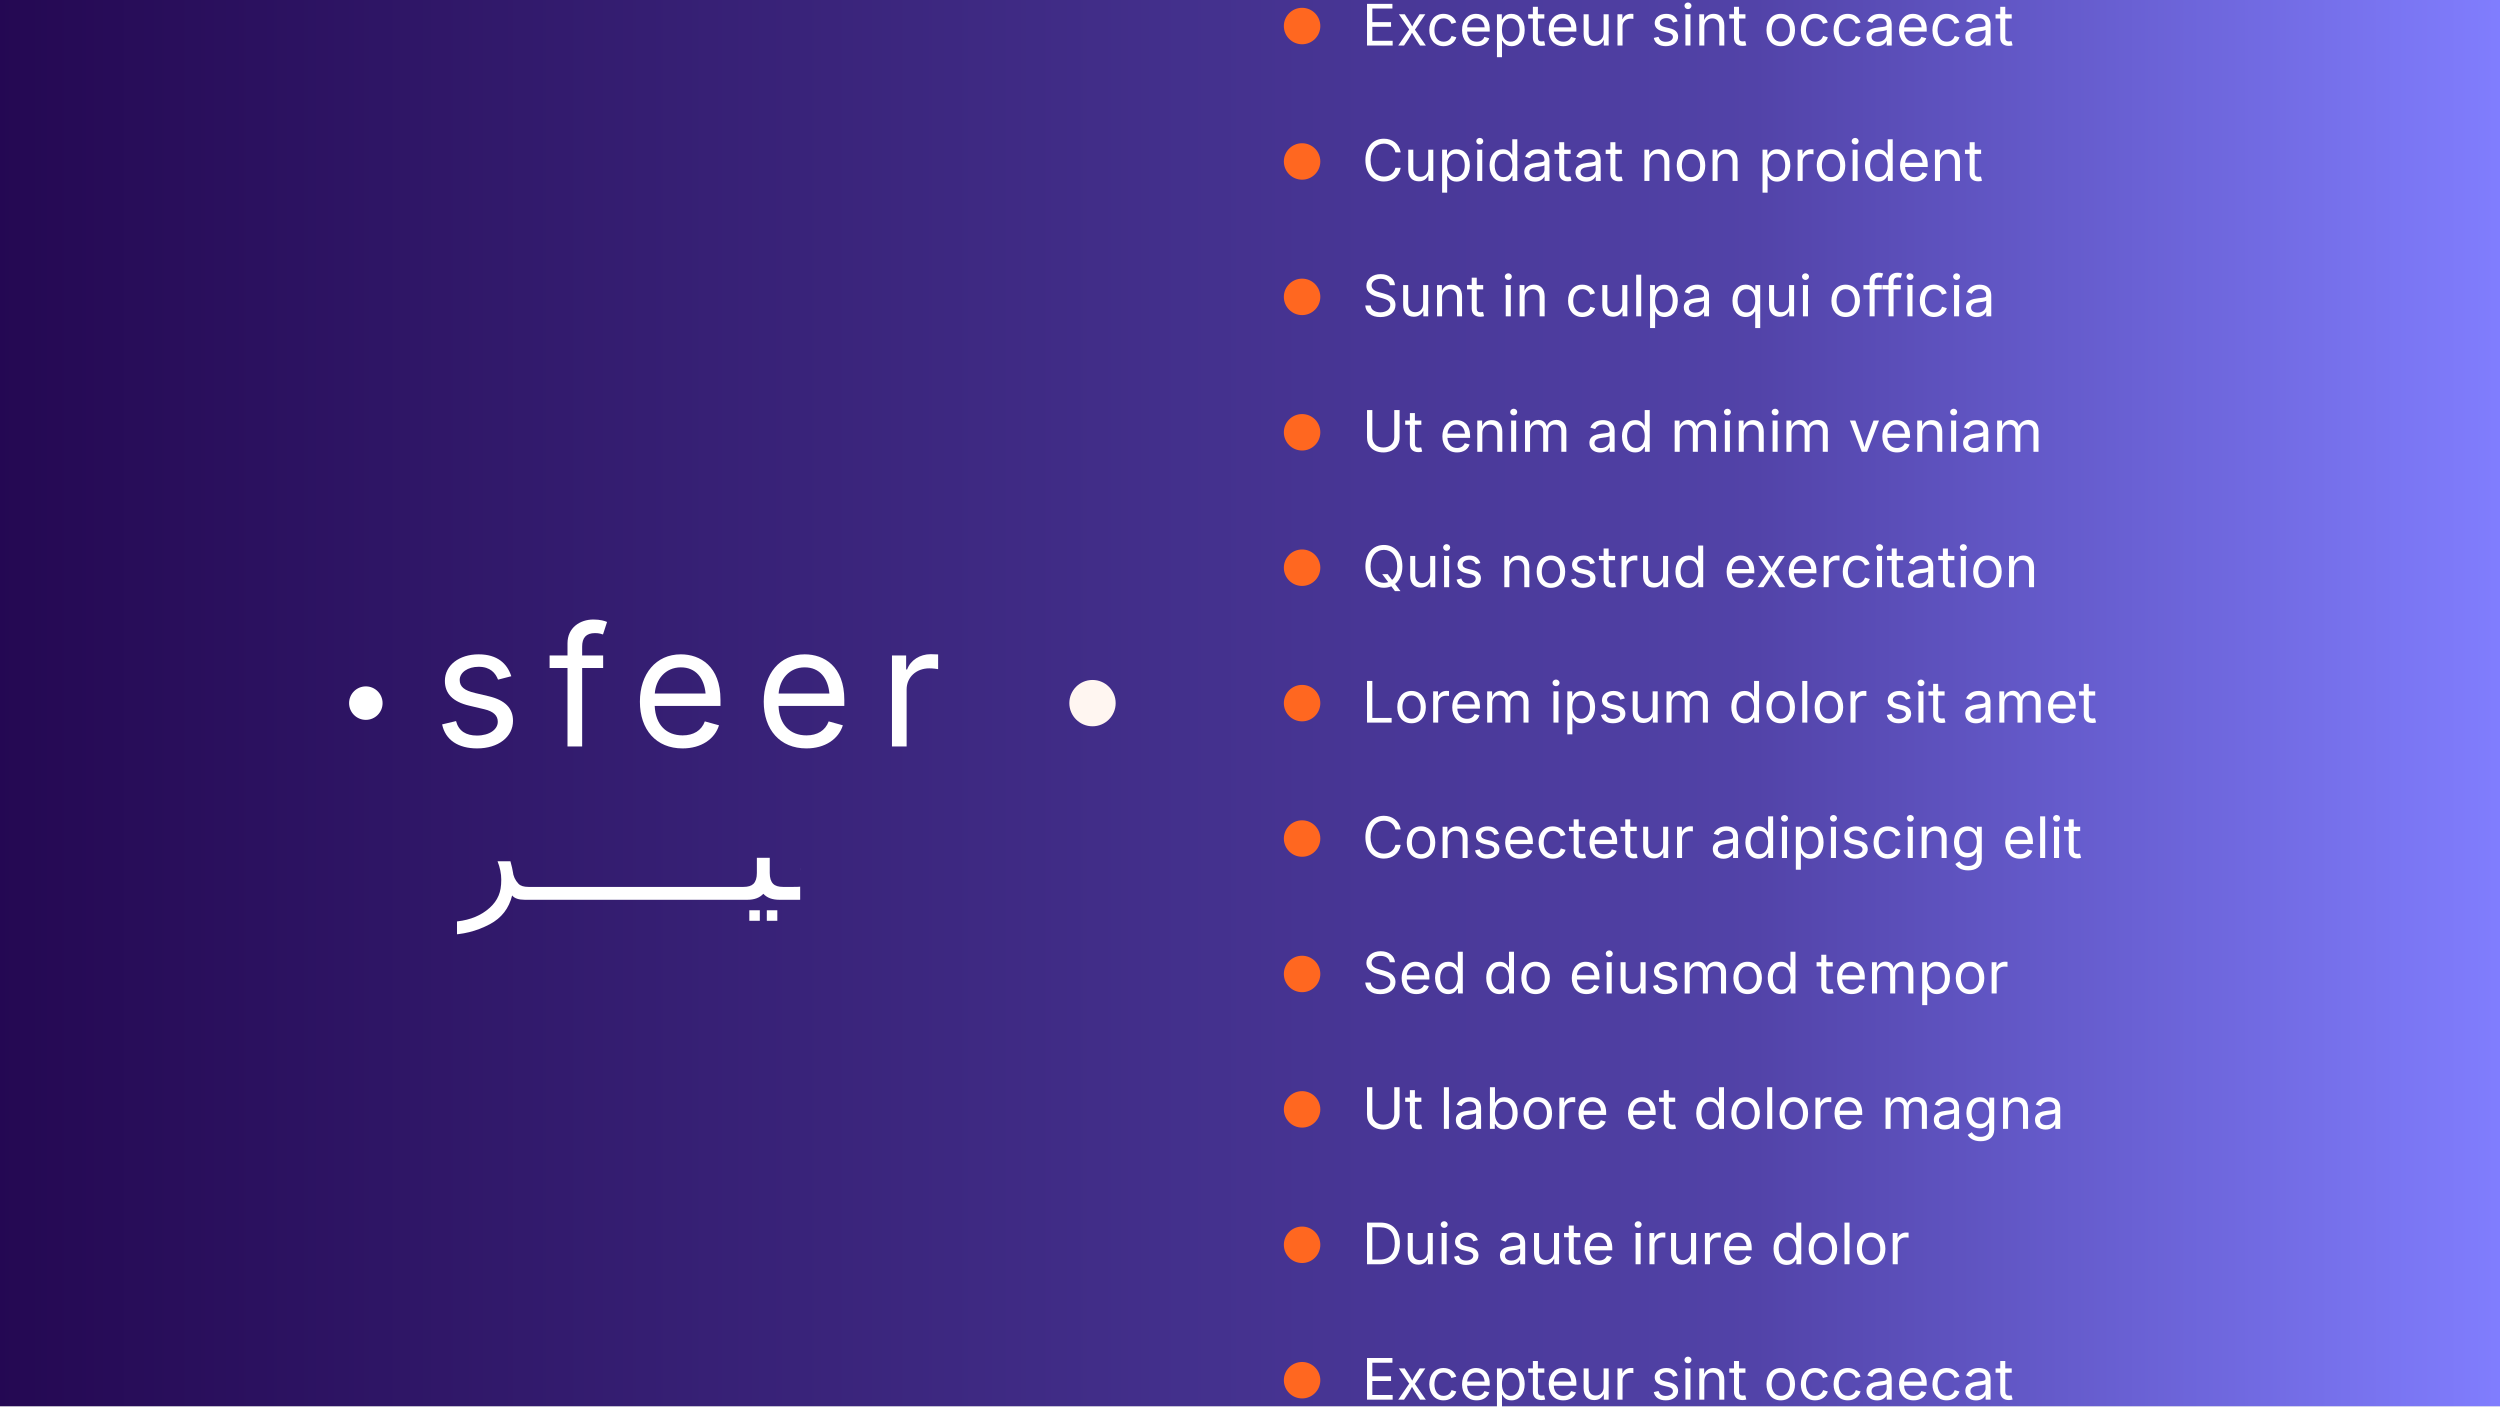
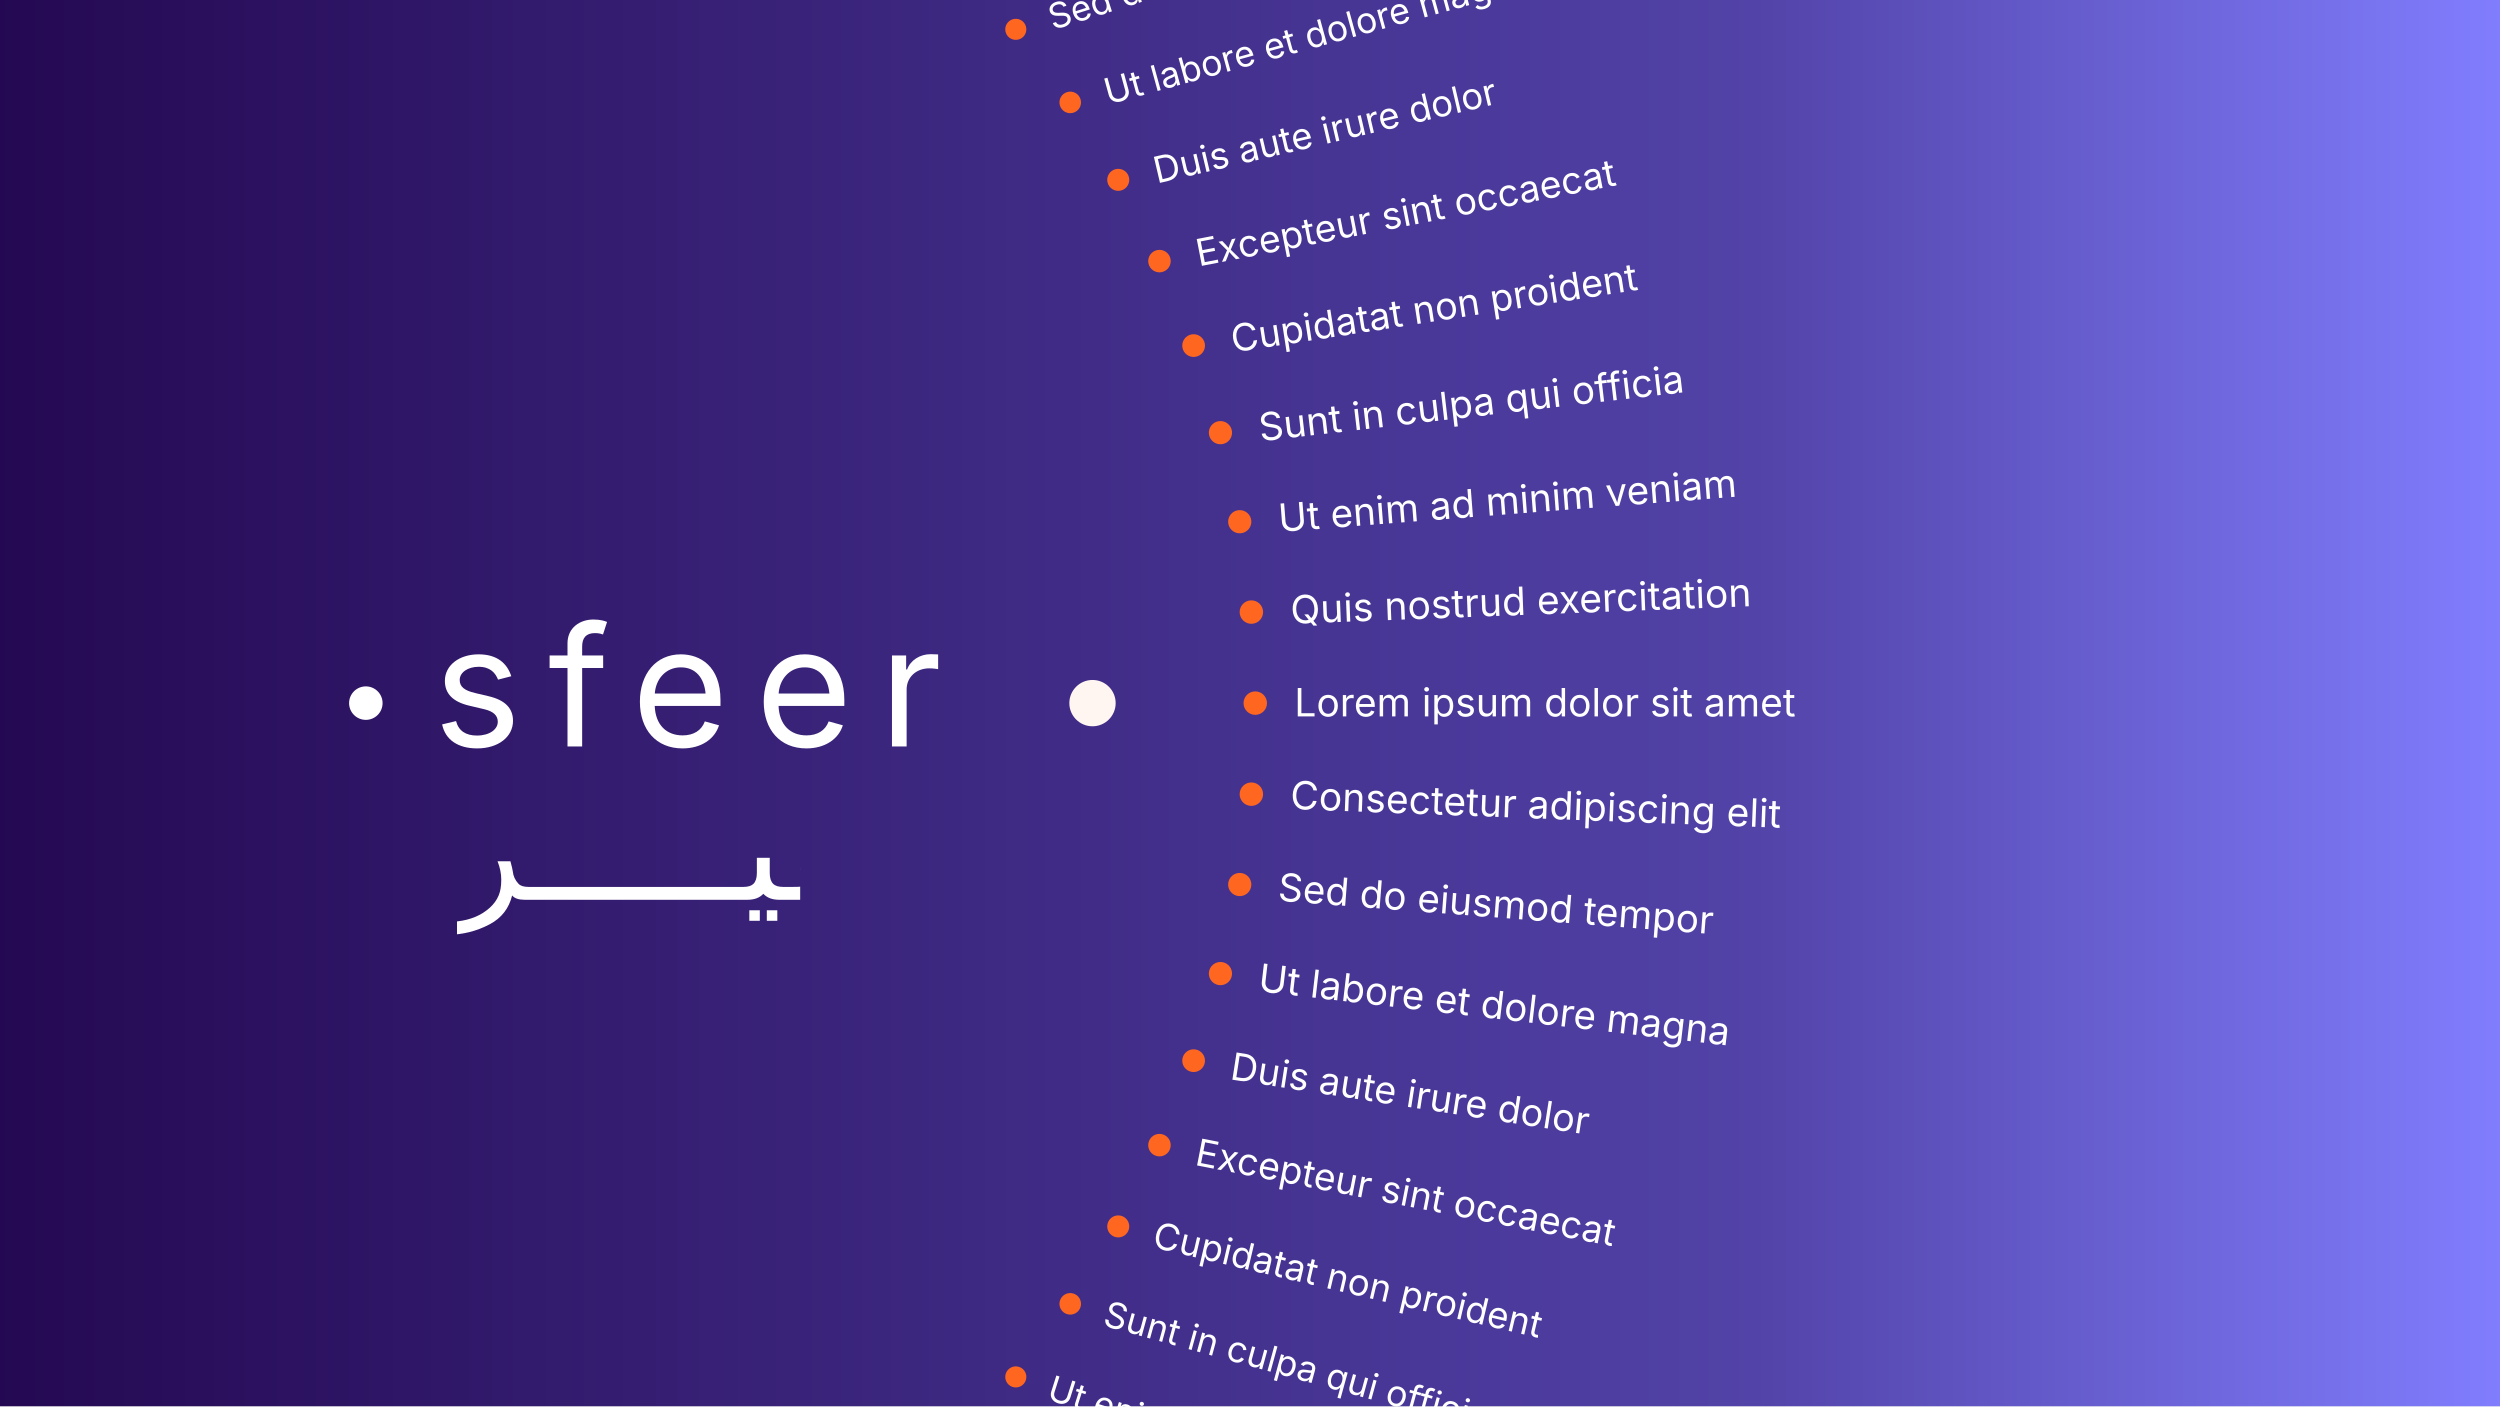
<svg xmlns="http://www.w3.org/2000/svg" viewBox="0 0 1920 1080" width="1920" height="1080">
  <defs>
    <linearGradient id="sfeerGrad" x1="0" y1="0" x2="1" y2="0">
      <stop offset="0" stop-color="#240852" />
      <stop offset="0.7" stop-color="#5243A8" />
      <stop offset="1" stop-color="#817EFF" />
    </linearGradient>
    <linearGradient id="sfeerGradU" gradientUnits="userSpaceOnUse" x1="0" y1="0" x2="1920" y2="0">
      <stop offset="0" stop-color="#240852" />
      <stop offset="0.7" stop-color="#5243A8" />
      <stop offset="1" stop-color="#817EFF" />
    </linearGradient>
  </defs>
  <rect id="fond" width="1920" height="1080" fill="url(#sfeerGrad)" />
  <g transform="translate(560 540) scale(1) translate(-960 -540)">
    <clipPath id="lgsw">
      <rect x="702.8" y="300" width="576.24" height="420" />
    </clipPath>
    <g clip-path="url(#lgsw)">
      <clipPath id="mot">
        <rect x="728.8" y="412" width="462.4" height="179.2" />
      </clipPath>
      <text clip-path="url(#mot)" x="732.8" y="573.28" font-family="Inter, 'Loew Riyadh Air', Arial, sans-serif" font-size="128" letter-spacing="20.48" fill="#FFFFFF" textLength="454.4" lengthAdjust="spacingAndGlyphs">sfeer</text>
      <clipPath id="ar">
        <rect x="750.98" y="578.4" width="263.55" height="153.6" />
      </clipPath>
      <text clip-path="url(#ar)" x="748.16" y="691.04" font-family="'Loew Riyadh Air Arabic', 'DejaVu Sans', sans-serif" font-size="110.08" fill="#FFFFFF" textLength="254.46" lengthAdjust="spacing">سفيـــــر</text>
    </g>
  </g>
  <path id="logo-point-g" d="M268.1 540a12.86 12.86 0 1 0 25.72 0a12.86 12.86 0 1 0 -25.72 0Z" fill="#FFFFFF" />
  <clipPath id="lic">
    <rect x="0" y="-60" width="1920" height="1200" />
  </clipPath>
  <g clip-path="url(#lic)">
-     <clipPath id="lit19">
-       <rect x="1042" y="-24" width="546" height="70.4" />
-     </clipPath>
-     <text clip-path="url(#lit19)" x="1046" y="34.96" font-family="Inter, 'Loew Riyadh Air', Arial, sans-serif" font-size="44" fill="#FFFFFF">Excepteur sint occaecat</text>
-     <clipPath id="lit20">
-       <rect x="1042" y="80" width="524" height="70.4" />
-     </clipPath>
-     <text clip-path="url(#lit20)" x="1046" y="138.96" font-family="Inter, 'Loew Riyadh Air', Arial, sans-serif" font-size="44" fill="#FFFFFF">Cupidatat non proident</text>
-     <clipPath id="lit21">
-       <rect x="1042" y="184" width="590" height="70.4" />
-     </clipPath>
-     <text clip-path="url(#lit21)" x="1046" y="242.96" font-family="Inter, 'Loew Riyadh Air', Arial, sans-serif" font-size="44" fill="#FFFFFF">Sunt in culpa qui officia</text>
-     <clipPath id="lit22">
-       <rect x="1042" y="288" width="546" height="70.4" />
-     </clipPath>
-     <text clip-path="url(#lit22)" x="1046" y="346.96" font-family="Inter, 'Loew Riyadh Air', Arial, sans-serif" font-size="44" fill="#FFFFFF">Ut enim ad minim veniam</text>
-     <clipPath id="lit23">
-       <rect x="1042" y="392" width="590" height="70.4" />
-     </clipPath>
-     <text clip-path="url(#lit23)" x="1046" y="450.96" font-family="Inter, 'Loew Riyadh Air', Arial, sans-serif" font-size="44" fill="#FFFFFF">Quis nostrud exercitation</text>
-     <clipPath id="lit25">
-       <rect x="1042" y="600" width="634" height="70.4" />
-     </clipPath>
-     <text clip-path="url(#lit25)" x="1046" y="658.96" font-family="Inter, 'Loew Riyadh Air', Arial, sans-serif" font-size="44" fill="#FFFFFF">Consectetur adipiscing elit</text>
-     <clipPath id="lit26">
-       <rect x="1042" y="704" width="502" height="70.4" />
-     </clipPath>
-     <text clip-path="url(#lit26)" x="1046" y="762.96" font-family="Inter, 'Loew Riyadh Air', Arial, sans-serif" font-size="44" fill="#FFFFFF">Sed do eiusmod tempor</text>
-     <clipPath id="lit27">
-       <rect x="1042" y="808" width="590" height="70.4" />
-     </clipPath>
-     <text clip-path="url(#lit27)" x="1046" y="866.96" font-family="Inter, 'Loew Riyadh Air', Arial, sans-serif" font-size="44" fill="#FFFFFF">Ut labore et dolore magna</text>
-     <clipPath id="lit28">
-       <rect x="1042" y="912" width="502" height="70.4" />
-     </clipPath>
-     <text clip-path="url(#lit28)" x="1046" y="970.96" font-family="Inter, 'Loew Riyadh Air', Arial, sans-serif" font-size="44" fill="#FFFFFF">Duis aute irure dolor</text>
-     <clipPath id="lit29">
-       <rect x="1042" y="1016" width="546" height="70.4" />
-     </clipPath>
-     <text clip-path="url(#lit29)" x="1046" y="1074.96" font-family="Inter, 'Loew Riyadh Air', Arial, sans-serif" font-size="44" fill="#FFFFFF">Excepteur sint occaecat</text>
-     <path d="M986 20a14 14 0 1 0 28 0a14 14 0 1 0 -28 0Z" fill="#FF6720" />
-     <path d="M986 124a14 14 0 1 0 28 0a14 14 0 1 0 -28 0Z" fill="#FF6720" />
-     <path d="M986 228a14 14 0 1 0 28 0a14 14 0 1 0 -28 0Z" fill="#FF6720" />
-     <path d="M986 332a14 14 0 1 0 28 0a14 14 0 1 0 -28 0Z" fill="#FF6720" />
-     <path d="M986 436a14 14 0 1 0 28 0a14 14 0 1 0 -28 0Z" fill="#FF6720" />
-     <path d="M986 644a14 14 0 1 0 28 0a14 14 0 1 0 -28 0Z" fill="#FF6720" />
-     <path d="M986 748a14 14 0 1 0 28 0a14 14 0 1 0 -28 0Z" fill="#FF6720" />
-     <path d="M986 852a14 14 0 1 0 28 0a14 14 0 1 0 -28 0Z" fill="#FF6720" />
-     <path d="M986 956a14 14 0 1 0 28 0a14 14 0 1 0 -28 0Z" fill="#FF6720" />
-     <path d="M986 1060a14 14 0 1 0 28 0a14 14 0 1 0 -28 0Z" fill="#FF6720" />
+     <g transform="translate(628.31 -121.73) rotate(-24.21) scale(0.82)">
+       <clipPath id="lit13">
+         <rect x="26.0" y="-30" width="405" height="48" />
+       </clipPath>
+       <text clip-path="url(#lit13)" x="30.0" y="10.2" font-family="Inter, 'Loew Riyadh Air', Arial, sans-serif" font-size="30" fill="#FFFFFF">Quis nostrud exercitation</text>
+     </g>
+     <g transform="translate(682.97 -78.03) rotate(-22.01) scale(0.85)">
+       <clipPath id="lit14">
+         <rect x="26.0" y="-30" width="420" height="48" />
+       </clipPath>
+       <text clip-path="url(#lit14)" x="30.0" y="10.2" font-family="Inter, 'Loew Riyadh Air', Arial, sans-serif" font-size="30" fill="#FFFFFF">Lorem ipsum dolor sit amet</text>
+     </g>
+     <g transform="translate(733.7 -29.82) rotate(-19.81) scale(0.87)">
+       <clipPath id="lit15">
+         <rect x="26.0" y="-30" width="435" height="48" />
+       </clipPath>
+       <text clip-path="url(#lit15)" x="30.0" y="10.2" font-family="Inter, 'Loew Riyadh Air', Arial, sans-serif" font-size="30" fill="#FFFFFF">Consectetur adipiscing elit</text>
+     </g>
+     <g transform="translate(780.14 22.53) rotate(-17.61) scale(0.9)">
+       <clipPath id="lit16">
+         <rect x="26.0" y="-30" width="345" height="48" />
+       </clipPath>
+       <text clip-path="url(#lit16)" x="30.0" y="10.2" font-family="Inter, 'Loew Riyadh Air', Arial, sans-serif" font-size="30" fill="#FFFFFF">Sed do eiusmod tempor</text>
+     </g>
+     <g transform="translate(821.94 78.65) rotate(-15.41) scale(0.92)">
+       <clipPath id="lit17">
+         <rect x="26.0" y="-30" width="405" height="48" />
+       </clipPath>
+       <text clip-path="url(#lit17)" x="30.0" y="10.2" font-family="Inter, 'Loew Riyadh Air', Arial, sans-serif" font-size="30" fill="#FFFFFF">Ut labore et dolore magna</text>
+     </g>
+     <g transform="translate(858.81 138.12) rotate(-13.21) scale(0.94)">
+       <clipPath id="lit18">
+         <rect x="26.0" y="-30" width="345" height="48" />
+       </clipPath>
+       <text clip-path="url(#lit18)" x="30.0" y="10.2" font-family="Inter, 'Loew Riyadh Air', Arial, sans-serif" font-size="30" fill="#FFFFFF">Duis aute irure dolor</text>
+     </g>
+     <g transform="translate(890.47 200.53) rotate(-11) scale(0.96)">
+       <clipPath id="lit19">
+         <rect x="26.0" y="-30" width="375" height="48" />
+       </clipPath>
+       <text clip-path="url(#lit19)" x="30.0" y="10.2" font-family="Inter, 'Loew Riyadh Air', Arial, sans-serif" font-size="30" fill="#FFFFFF">Excepteur sint occaecat</text>
+     </g>
+     <g transform="translate(916.7 265.41) rotate(-8.8) scale(0.97)">
+       <clipPath id="lit20">
+         <rect x="26.0" y="-30" width="360" height="48" />
+       </clipPath>
+       <text clip-path="url(#lit20)" x="30.0" y="10.2" font-family="Inter, 'Loew Riyadh Air', Arial, sans-serif" font-size="30" fill="#FFFFFF">Cupidatat non proident</text>
+     </g>
+     <g transform="translate(937.3 332.29) rotate(-6.6) scale(0.99)">
+       <clipPath id="lit21">
+         <rect x="26.0" y="-30" width="405" height="48" />
+       </clipPath>
+       <text clip-path="url(#lit21)" x="30.0" y="10.2" font-family="Inter, 'Loew Riyadh Air', Arial, sans-serif" font-size="30" fill="#FFFFFF">Sunt in culpa qui officia</text>
+     </g>
+     <g transform="translate(952.12 400.68) rotate(-4.4) scale(0.99)">
+       <clipPath id="lit22">
+         <rect x="26.0" y="-30" width="375" height="48" />
+       </clipPath>
+       <text clip-path="url(#lit22)" x="30.0" y="10.2" font-family="Inter, 'Loew Riyadh Air', Arial, sans-serif" font-size="30" fill="#FFFFFF">Ut enim ad minim veniam</text>
+     </g>
+     <g transform="translate(961.05 470.08) rotate(-2.2) scale(1)">
+       <clipPath id="lit23">
+         <rect x="26.0" y="-30" width="405" height="48" />
+       </clipPath>
+       <text clip-path="url(#lit23)" x="30.0" y="10.2" font-family="Inter, 'Loew Riyadh Air', Arial, sans-serif" font-size="30" fill="#FFFFFF">Quis nostrud exercitation</text>
+     </g>
+     <g transform="translate(961.05 609.92) rotate(2.2) scale(1)">
+       <clipPath id="lit25">
+         <rect x="26.0" y="-30" width="435" height="48" />
+       </clipPath>
+       <text clip-path="url(#lit25)" x="30.0" y="10.2" font-family="Inter, 'Loew Riyadh Air', Arial, sans-serif" font-size="30" fill="#FFFFFF">Consectetur adipiscing elit</text>
+     </g>
+     <g transform="translate(952.12 679.32) rotate(4.4) scale(0.99)">
+       <clipPath id="lit26">
+         <rect x="26.0" y="-30" width="345" height="48" />
+       </clipPath>
+       <text clip-path="url(#lit26)" x="30.0" y="10.2" font-family="Inter, 'Loew Riyadh Air', Arial, sans-serif" font-size="30" fill="#FFFFFF">Sed do eiusmod tempor</text>
+     </g>
+     <g transform="translate(937.3 747.71) rotate(6.6) scale(0.99)">
+       <clipPath id="lit27">
+         <rect x="26.0" y="-30" width="405" height="48" />
+       </clipPath>
+       <text clip-path="url(#lit27)" x="30.0" y="10.2" font-family="Inter, 'Loew Riyadh Air', Arial, sans-serif" font-size="30" fill="#FFFFFF">Ut labore et dolore magna</text>
+     </g>
+     <g transform="translate(916.7 814.59) rotate(8.8) scale(0.97)">
+       <clipPath id="lit28">
+         <rect x="26.0" y="-30" width="345" height="48" />
+       </clipPath>
+       <text clip-path="url(#lit28)" x="30.0" y="10.2" font-family="Inter, 'Loew Riyadh Air', Arial, sans-serif" font-size="30" fill="#FFFFFF">Duis aute irure dolor</text>
+     </g>
+     <g transform="translate(890.47 879.47) rotate(11) scale(0.96)">
+       <clipPath id="lit29">
+         <rect x="26.0" y="-30" width="375" height="48" />
+       </clipPath>
+       <text clip-path="url(#lit29)" x="30.0" y="10.2" font-family="Inter, 'Loew Riyadh Air', Arial, sans-serif" font-size="30" fill="#FFFFFF">Excepteur sint occaecat</text>
+     </g>
+     <g transform="translate(858.81 941.88) rotate(13.21) scale(0.94)">
+       <clipPath id="lit30">
+         <rect x="26.0" y="-30" width="360" height="48" />
+       </clipPath>
+       <text clip-path="url(#lit30)" x="30.0" y="10.2" font-family="Inter, 'Loew Riyadh Air', Arial, sans-serif" font-size="30" fill="#FFFFFF">Cupidatat non proident</text>
+     </g>
+     <g transform="translate(821.94 1001.35) rotate(15.41) scale(0.92)">
+       <clipPath id="lit31">
+         <rect x="26.0" y="-30" width="405" height="48" />
+       </clipPath>
+       <text clip-path="url(#lit31)" x="30.0" y="10.2" font-family="Inter, 'Loew Riyadh Air', Arial, sans-serif" font-size="30" fill="#FFFFFF">Sunt in culpa qui officia</text>
+     </g>
+     <g transform="translate(780.14 1057.47) rotate(17.61) scale(0.9)">
+       <clipPath id="lit32">
+         <rect x="26.0" y="-30" width="375" height="48" />
+       </clipPath>
+       <text clip-path="url(#lit32)" x="30.0" y="10.2" font-family="Inter, 'Loew Riyadh Air', Arial, sans-serif" font-size="30" fill="#FFFFFF">Ut enim ad minim veniam</text>
+     </g>
+     <path transform="translate(628.31 -121.73) rotate(-24.21) scale(0.82)" d="M-9 0a9 9 0 1 0 18 0a9 9 0 1 0 -18 0Z" fill="#FF6720" />
+     <path transform="translate(682.97 -78.03) rotate(-22.01) scale(0.85)" d="M-9 0a9 9 0 1 0 18 0a9 9 0 1 0 -18 0Z" fill="#FF6720" />
+     <path transform="translate(733.7 -29.82) rotate(-19.81) scale(0.87)" d="M-9 0a9 9 0 1 0 18 0a9 9 0 1 0 -18 0Z" fill="#FF6720" />
+     <path transform="translate(780.14 22.53) rotate(-17.61) scale(0.9)" d="M-9 0a9 9 0 1 0 18 0a9 9 0 1 0 -18 0Z" fill="#FF6720" />
+     <path transform="translate(821.94 78.65) rotate(-15.41) scale(0.92)" d="M-9 0a9 9 0 1 0 18 0a9 9 0 1 0 -18 0Z" fill="#FF6720" />
+     <path transform="translate(858.81 138.12) rotate(-13.21) scale(0.94)" d="M-9 0a9 9 0 1 0 18 0a9 9 0 1 0 -18 0Z" fill="#FF6720" />
+     <path transform="translate(890.47 200.53) rotate(-11) scale(0.96)" d="M-9 0a9 9 0 1 0 18 0a9 9 0 1 0 -18 0Z" fill="#FF6720" />
+     <path transform="translate(916.7 265.41) rotate(-8.8) scale(0.97)" d="M-9 0a9 9 0 1 0 18 0a9 9 0 1 0 -18 0Z" fill="#FF6720" />
+     <path transform="translate(937.3 332.29) rotate(-6.6) scale(0.99)" d="M-9 0a9 9 0 1 0 18 0a9 9 0 1 0 -18 0Z" fill="#FF6720" />
+     <path transform="translate(952.12 400.68) rotate(-4.4) scale(0.99)" d="M-9 0a9 9 0 1 0 18 0a9 9 0 1 0 -18 0Z" fill="#FF6720" />
+     <path transform="translate(961.05 470.08) rotate(-2.2) scale(1)" d="M-9 0a9 9 0 1 0 18 0a9 9 0 1 0 -18 0Z" fill="#FF6720" />
+     <path transform="translate(961.05 609.92) rotate(2.2) scale(1)" d="M-9 0a9 9 0 1 0 18 0a9 9 0 1 0 -18 0Z" fill="#FF6720" />
+     <path transform="translate(952.12 679.32) rotate(4.4) scale(0.99)" d="M-9 0a9 9 0 1 0 18 0a9 9 0 1 0 -18 0Z" fill="#FF6720" />
+     <path transform="translate(937.3 747.71) rotate(6.6) scale(0.99)" d="M-9 0a9 9 0 1 0 18 0a9 9 0 1 0 -18 0Z" fill="#FF6720" />
+     <path transform="translate(916.7 814.59) rotate(8.8) scale(0.97)" d="M-9 0a9 9 0 1 0 18 0a9 9 0 1 0 -18 0Z" fill="#FF6720" />
+     <path transform="translate(890.47 879.47) rotate(11) scale(0.96)" d="M-9 0a9 9 0 1 0 18 0a9 9 0 1 0 -18 0Z" fill="#FF6720" />
+     <path transform="translate(858.81 941.88) rotate(13.21) scale(0.94)" d="M-9 0a9 9 0 1 0 18 0a9 9 0 1 0 -18 0Z" fill="#FF6720" />
+     <path transform="translate(821.94 1001.35) rotate(15.41) scale(0.92)" d="M-9 0a9 9 0 1 0 18 0a9 9 0 1 0 -18 0Z" fill="#FF6720" />
+     <path transform="translate(780.14 1057.47) rotate(17.61) scale(0.9)" d="M-9 0a9 9 0 1 0 18 0a9 9 0 1 0 -18 0Z" fill="#FF6720" />
  </g>
  <clipPath id="lkc">
    <rect x="0" y="-60" width="1920" height="1200" />
  </clipPath>
  <g clip-path="url(#lkc)">
-     <clipPath id="lkt24">
-       <rect x="1042" y="496" width="610.8" height="70.4" />
-     </clipPath>
-     <text clip-path="url(#lkt24)" x="1046" y="554.96" font-family="Inter, 'Loew Riyadh Air', Arial, sans-serif" font-size="44" fill="#FFFFFF">Lorem ipsum dolor sit amet</text>
-     <path d="M1000 540a0 0 0 1 0 0 0a0 0 0 1 0 -0 0Z" fill="#FF6720" />
+     <g transform="translate(964.04 540) rotate(0) scale(1)">
+       <clipPath id="lkt24">
+         <rect x="26.0" y="-30" width="419.18" height="48" />
+       </clipPath>
+       <text clip-path="url(#lkt24)" x="30.0" y="10.2" font-family="Inter, 'Loew Riyadh Air', Arial, sans-serif" font-size="30" fill="#FFFFFF">Lorem ipsum dolor sit amet</text>
+     </g>
+     <path transform="translate(964.04 540) rotate(0) scale(1)" d="M0 0a0 0 0 1 0 0 0a0 0 0 1 0 -0 0Z" fill="#FF6720" />
  </g>
-   <path id="puce" d="M986 540a14 14 0 1 0 28 0a14 14 0 1 0 -28 0Z" fill="#FF6720" />
+   <path id="puce" d="M955.04 540a9 9 0 1 0 18 0a9 9 0 1 0 -18 0Z" fill="#FF6720" />
  <path id="langue" d="M821.25 540a17.79 17.79 0 1 0 35.58 0a17.79 17.79 0 1 0 -35.58 0Z" fill="#FFF6F1" />
</svg>
